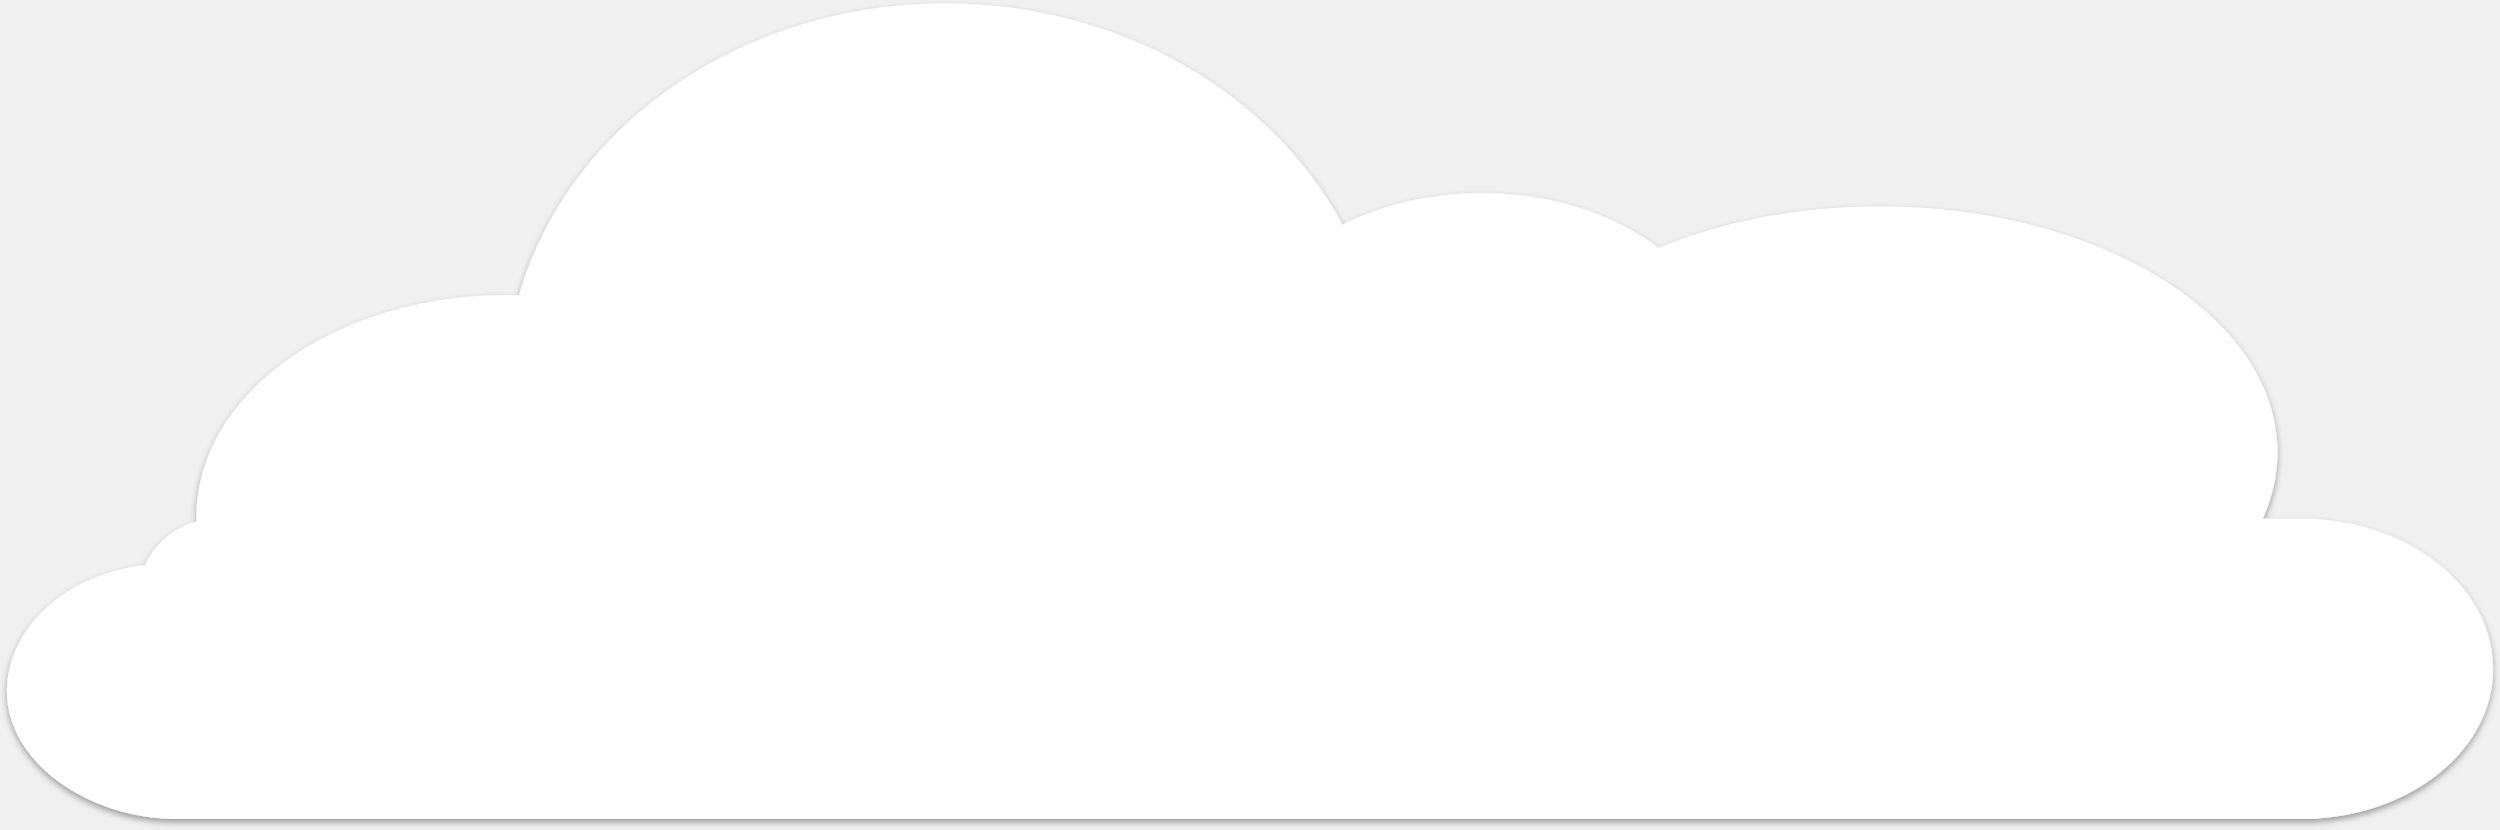
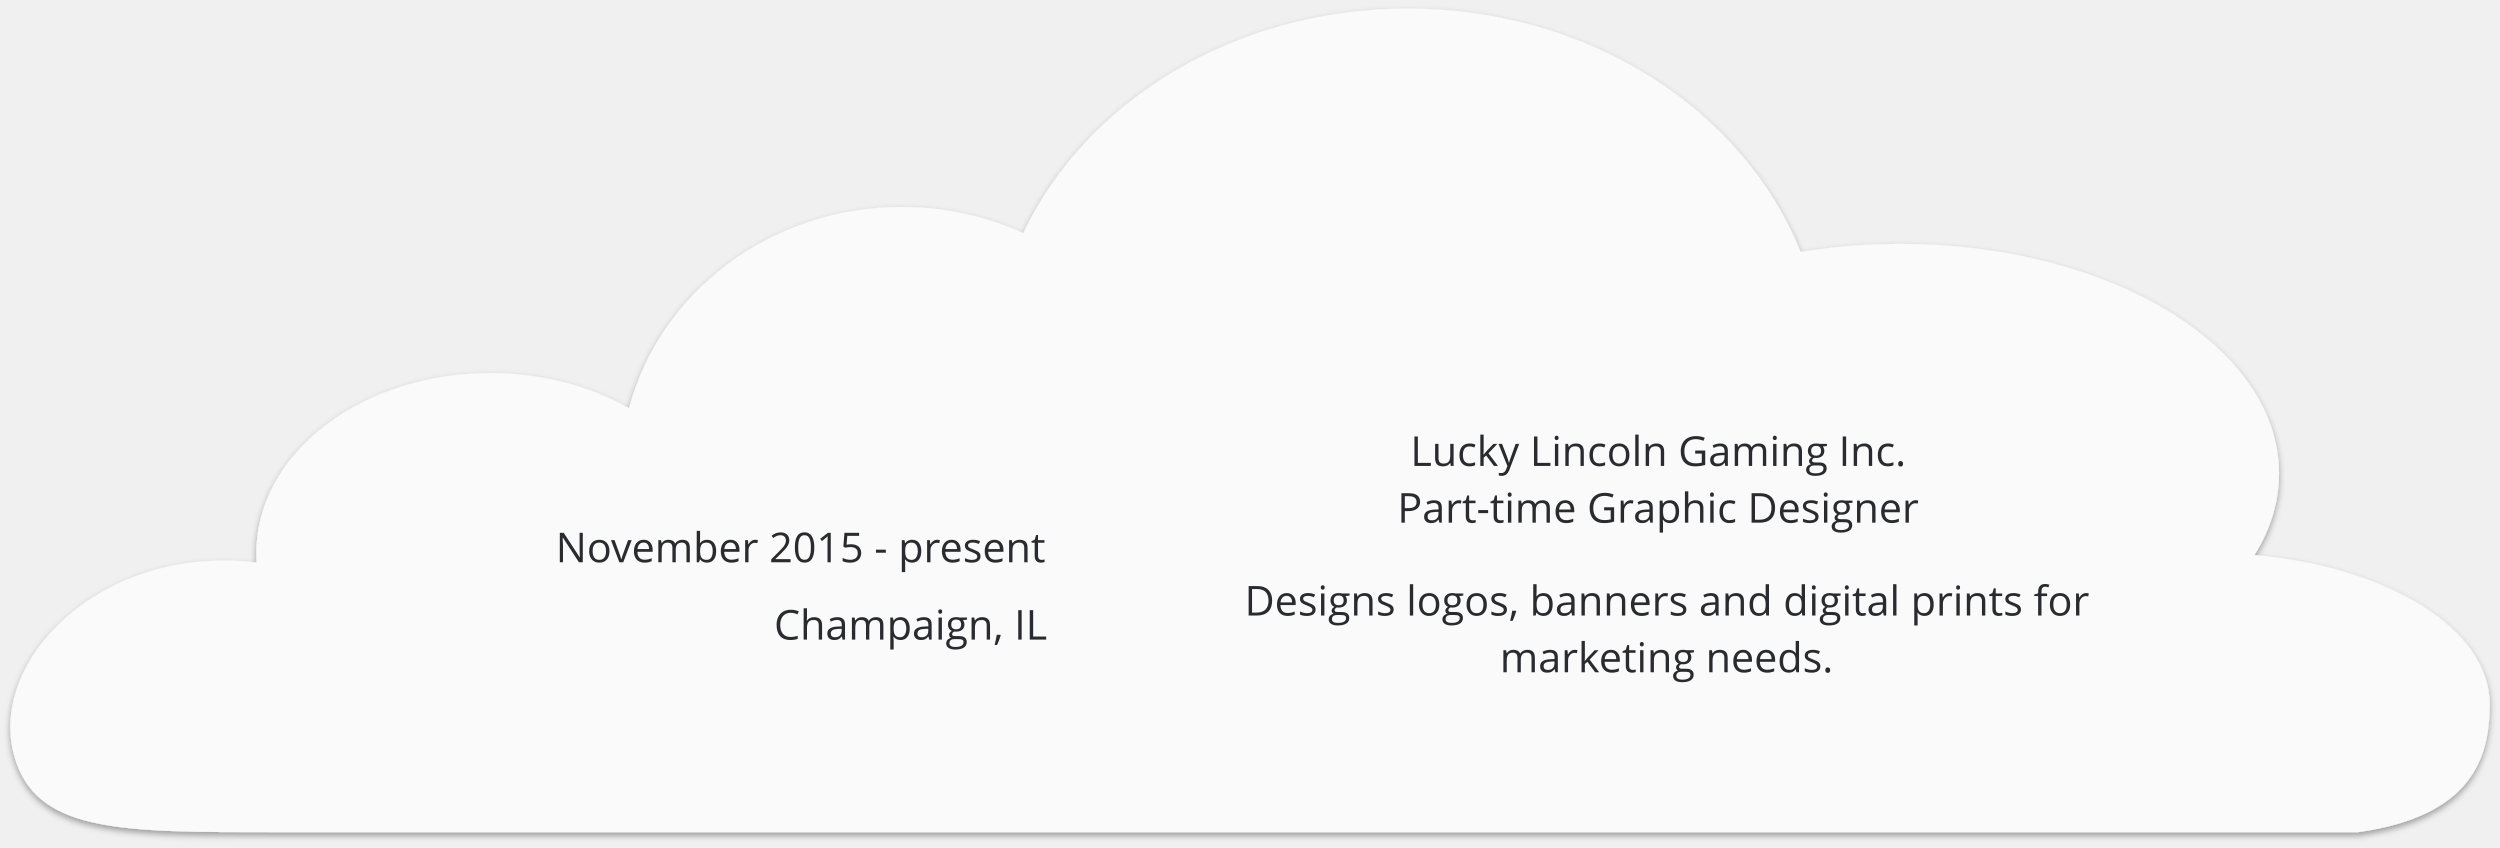
- <svg xmlns="http://www.w3.org/2000/svg" version="1.1" id="Layer_1" x="0px" y="0px" width="1450px" height="481px" viewBox="0 0 1450 481" enable-background="new 0 0 1450 481" xml:space="preserve">
-   <filter width="200%" height="200%" id="filter-1" filterUnits="objectBoundingBox" y="-50%" x="-50%">
-     <feOffset result="shadowOffsetOuter1" in="SourceAlpha" dy="2" dx="0" />
-     <feGaussianBlur stdDeviation="2" result="shadowBlurOuter1" in="shadowOffsetOuter1" />
-     <feColorMatrix type="matrix" values="0 0 0 0 0   0 0 0 0 0   0 0 0 0 0  0 0 0 0.35 0" result="shadowMatrixOuter1" in="shadowBlurOuter1">
- 		</feColorMatrix>
-     <feMerge>
-       <feMergeNode in="shadowMatrixOuter1" />
-       <feMergeNode in="SourceGraphic" />
-     </feMerge>
-   </filter>
-   <g id="Page-2">
-     <g id="Rectangle-26-Copy" filter="url(#filter-1)">
-       <path fill="#FFFFFF" d="M84.156,327.748C38.839,332.873,4,363.717,4,401c0,40.869,46.97,74,98.608,74H1339.25    c1.993,0,3.957-0.127,5.883-0.373c56.572-4.09,100.867-41.339,100.867-86.686c0-45.348-44.297-82.598-100.871-86.686    c-1.925-0.246-3.887-0.373-5.879-0.373h-26.865c5.564-12.266,8.54-25.199,8.54-38.562c0-78.737-103.296-142.566-230.72-142.566    c-47.456,0-91.566,8.854-128.24,24.034C936.303,124.219,899.883,112,859.486,112c-30.055,0-57.909,6.764-80.77,18.286    C737.927,54.461,650.046,2,548.212,2C428.885,2,328.717,74.033,301.023,171.282c-2.488-0.073-4.989-0.11-7.502-0.11    c-99.176,0-179.572,57.551-179.572,128.543c0,0.919,0.014,1.836,0.04,2.752C100.7,306.051,89.794,315.439,84.156,327.748z" />
+ <svg xmlns="http://www.w3.org/2000/svg" width="1454px" height="493px" viewBox="0 0 1454 493" version="1.1">
+   <defs>
+     <filter x="-50%" y="-50%" width="200%" height="200%" filterUnits="objectBoundingBox" id="filter-1">
+       <feOffset dx="0" dy="2" in="SourceAlpha" result="shadowOffsetOuter1" />
+       <feGaussianBlur stdDeviation="2" in="shadowOffsetOuter1" result="shadowBlurOuter1" />
+       <feColorMatrix values="0 0 0 0 0   0 0 0 0 0   0 0 0 0 0  0 0 0 0.35 0" in="shadowBlurOuter1" type="matrix" result="shadowMatrixOuter1" />
+       <feMerge>
+         <feMergeNode in="shadowMatrixOuter1" />
+         <feMergeNode in="SourceGraphic" />
+       </feMerge>
+     </filter>
+   </defs>
+   <g id="Page-2" stroke="none" stroke-width="1" fill="none" fill-rule="evenodd">
+     <g id="cld2">
+       <path d="M1448,409.534 C1448,365.883 1388.784,329.665 1311.168,322.815 C1320.416,308.07 1325.48,292.074 1325.48,275.36 C1325.48,201.628 1226.929,141.857 1105.36,141.857 C1085.235,141.857 1065.741,143.495 1047.22,146.563 C1014.23,64.13 924.414,5 818.788,5 C717.91,5 631.453,58.932 595.146,135.589 C573.744,125.847 549.758,120.389 524.428,120.389 C447.926,120.389 383.692,170.171 365.833,237.415 C343.252,224.581 315.327,216.994 285.099,216.994 C209.979,216.994 149.081,263.85 149.081,321.65 C149.081,323.505 149.144,325.349 149.268,327.181 C59.348,316.353 -6.426,383.51 7.985,438.533 C19.996,484.39 69.178,484 160.83,484 C160.83,484 1360.985,484 1371.355,484 C1437.61,474.681 1448,440.913 1448,409.534 Z" id="Oval-18" fill="#FAFAFA" filter="url(#filter-1)" />
+       <g id="comp" transform="translate(296, 245)" font-family="Open Sans" fill="#2A2B2E" font-size="24">
+         <text id="November-2015---pres" font-weight="normal">
+           <tspan x="27.227" y="82">November 2015 - present </tspan>
+           <tspan x="154.188" y="127">Champaign, IL </tspan>
+         </text>
+         <g id="Designed-release-1.2-+-YTTRO-Mobile-Inc.-+-UI/UX-Designer-Inter" transform="translate(409, 0)">
+           <text id="Designs-logos,-banne" font-weight="normal">
+             <tspan x="18.846" y="113">Designs logos, banners and digital prints for </tspan>
+             <tspan x="167.305" y="146">marketing needs. </tspan>
+           </text>
+           <text id="Lucky-Lincoln-Gaming" font-weight="526">
+             <tspan x="115.287" y="26">Lucky Lincoln Gaming Inc.</tspan>
+             <tspan x="107.705" y="59">Part-time Graphic Designer</tspan>
+           </text>
+         </g>
+       </g>
    </g>
  </g>
</svg>
